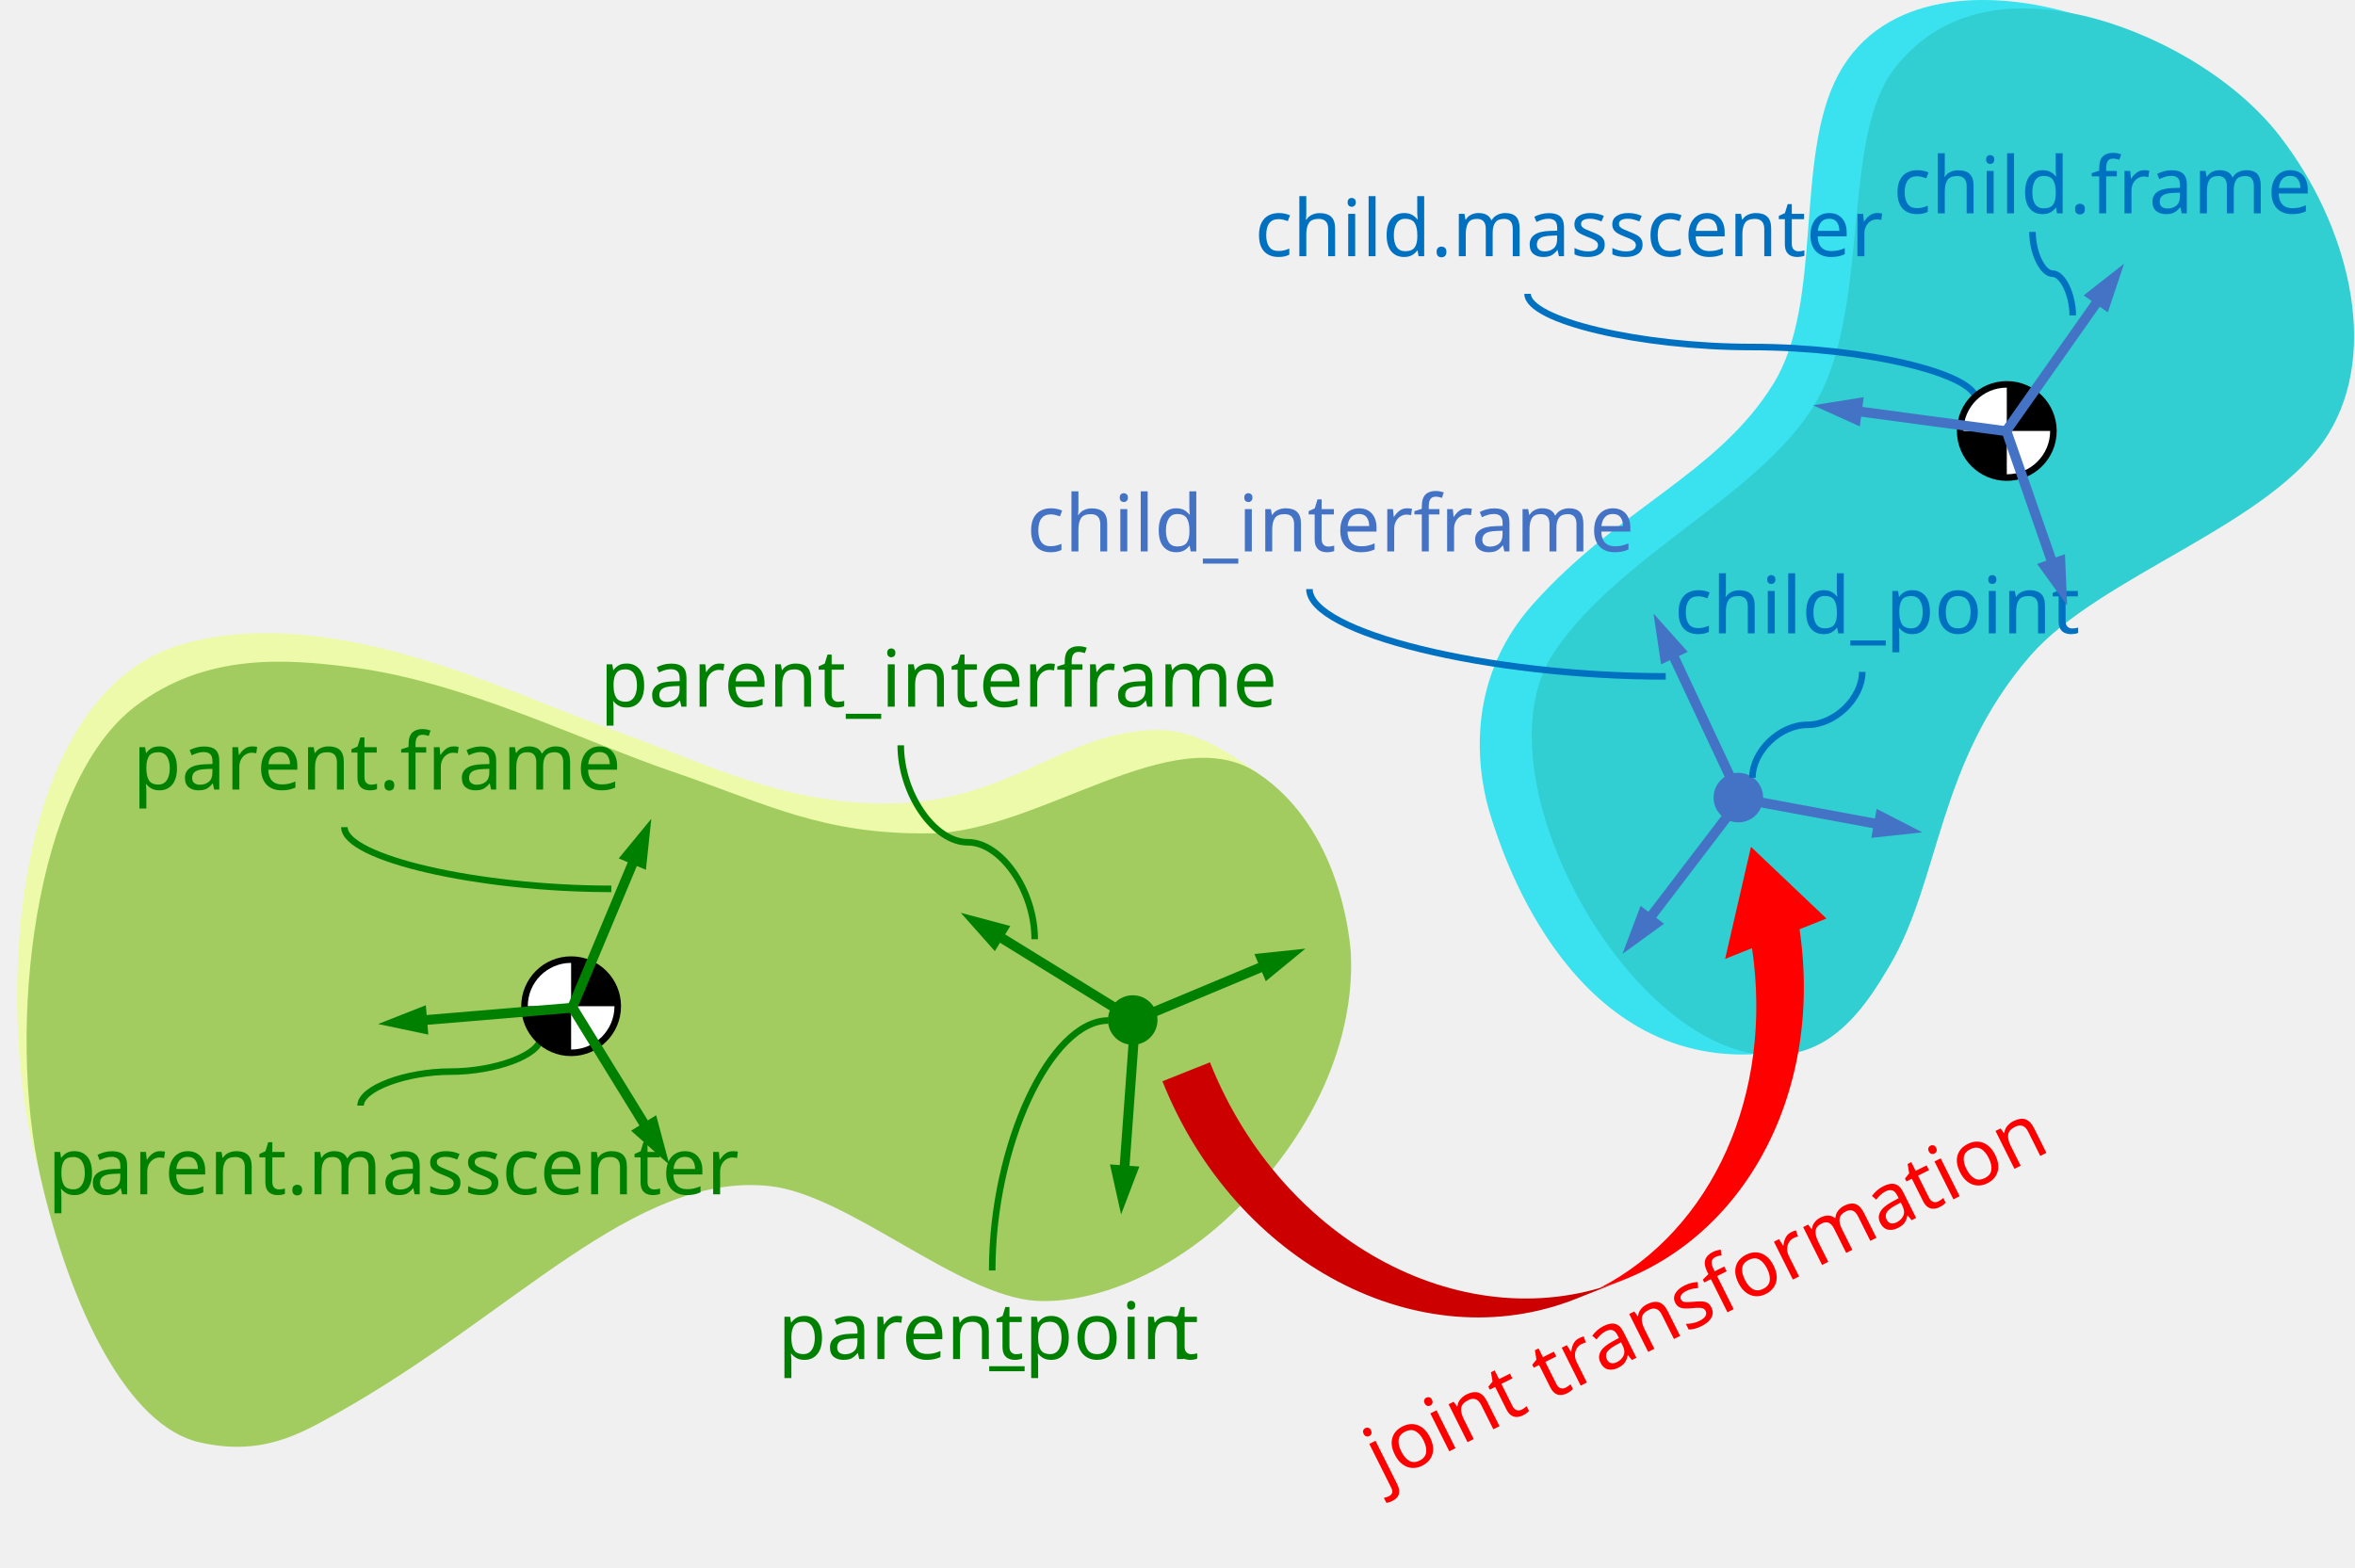
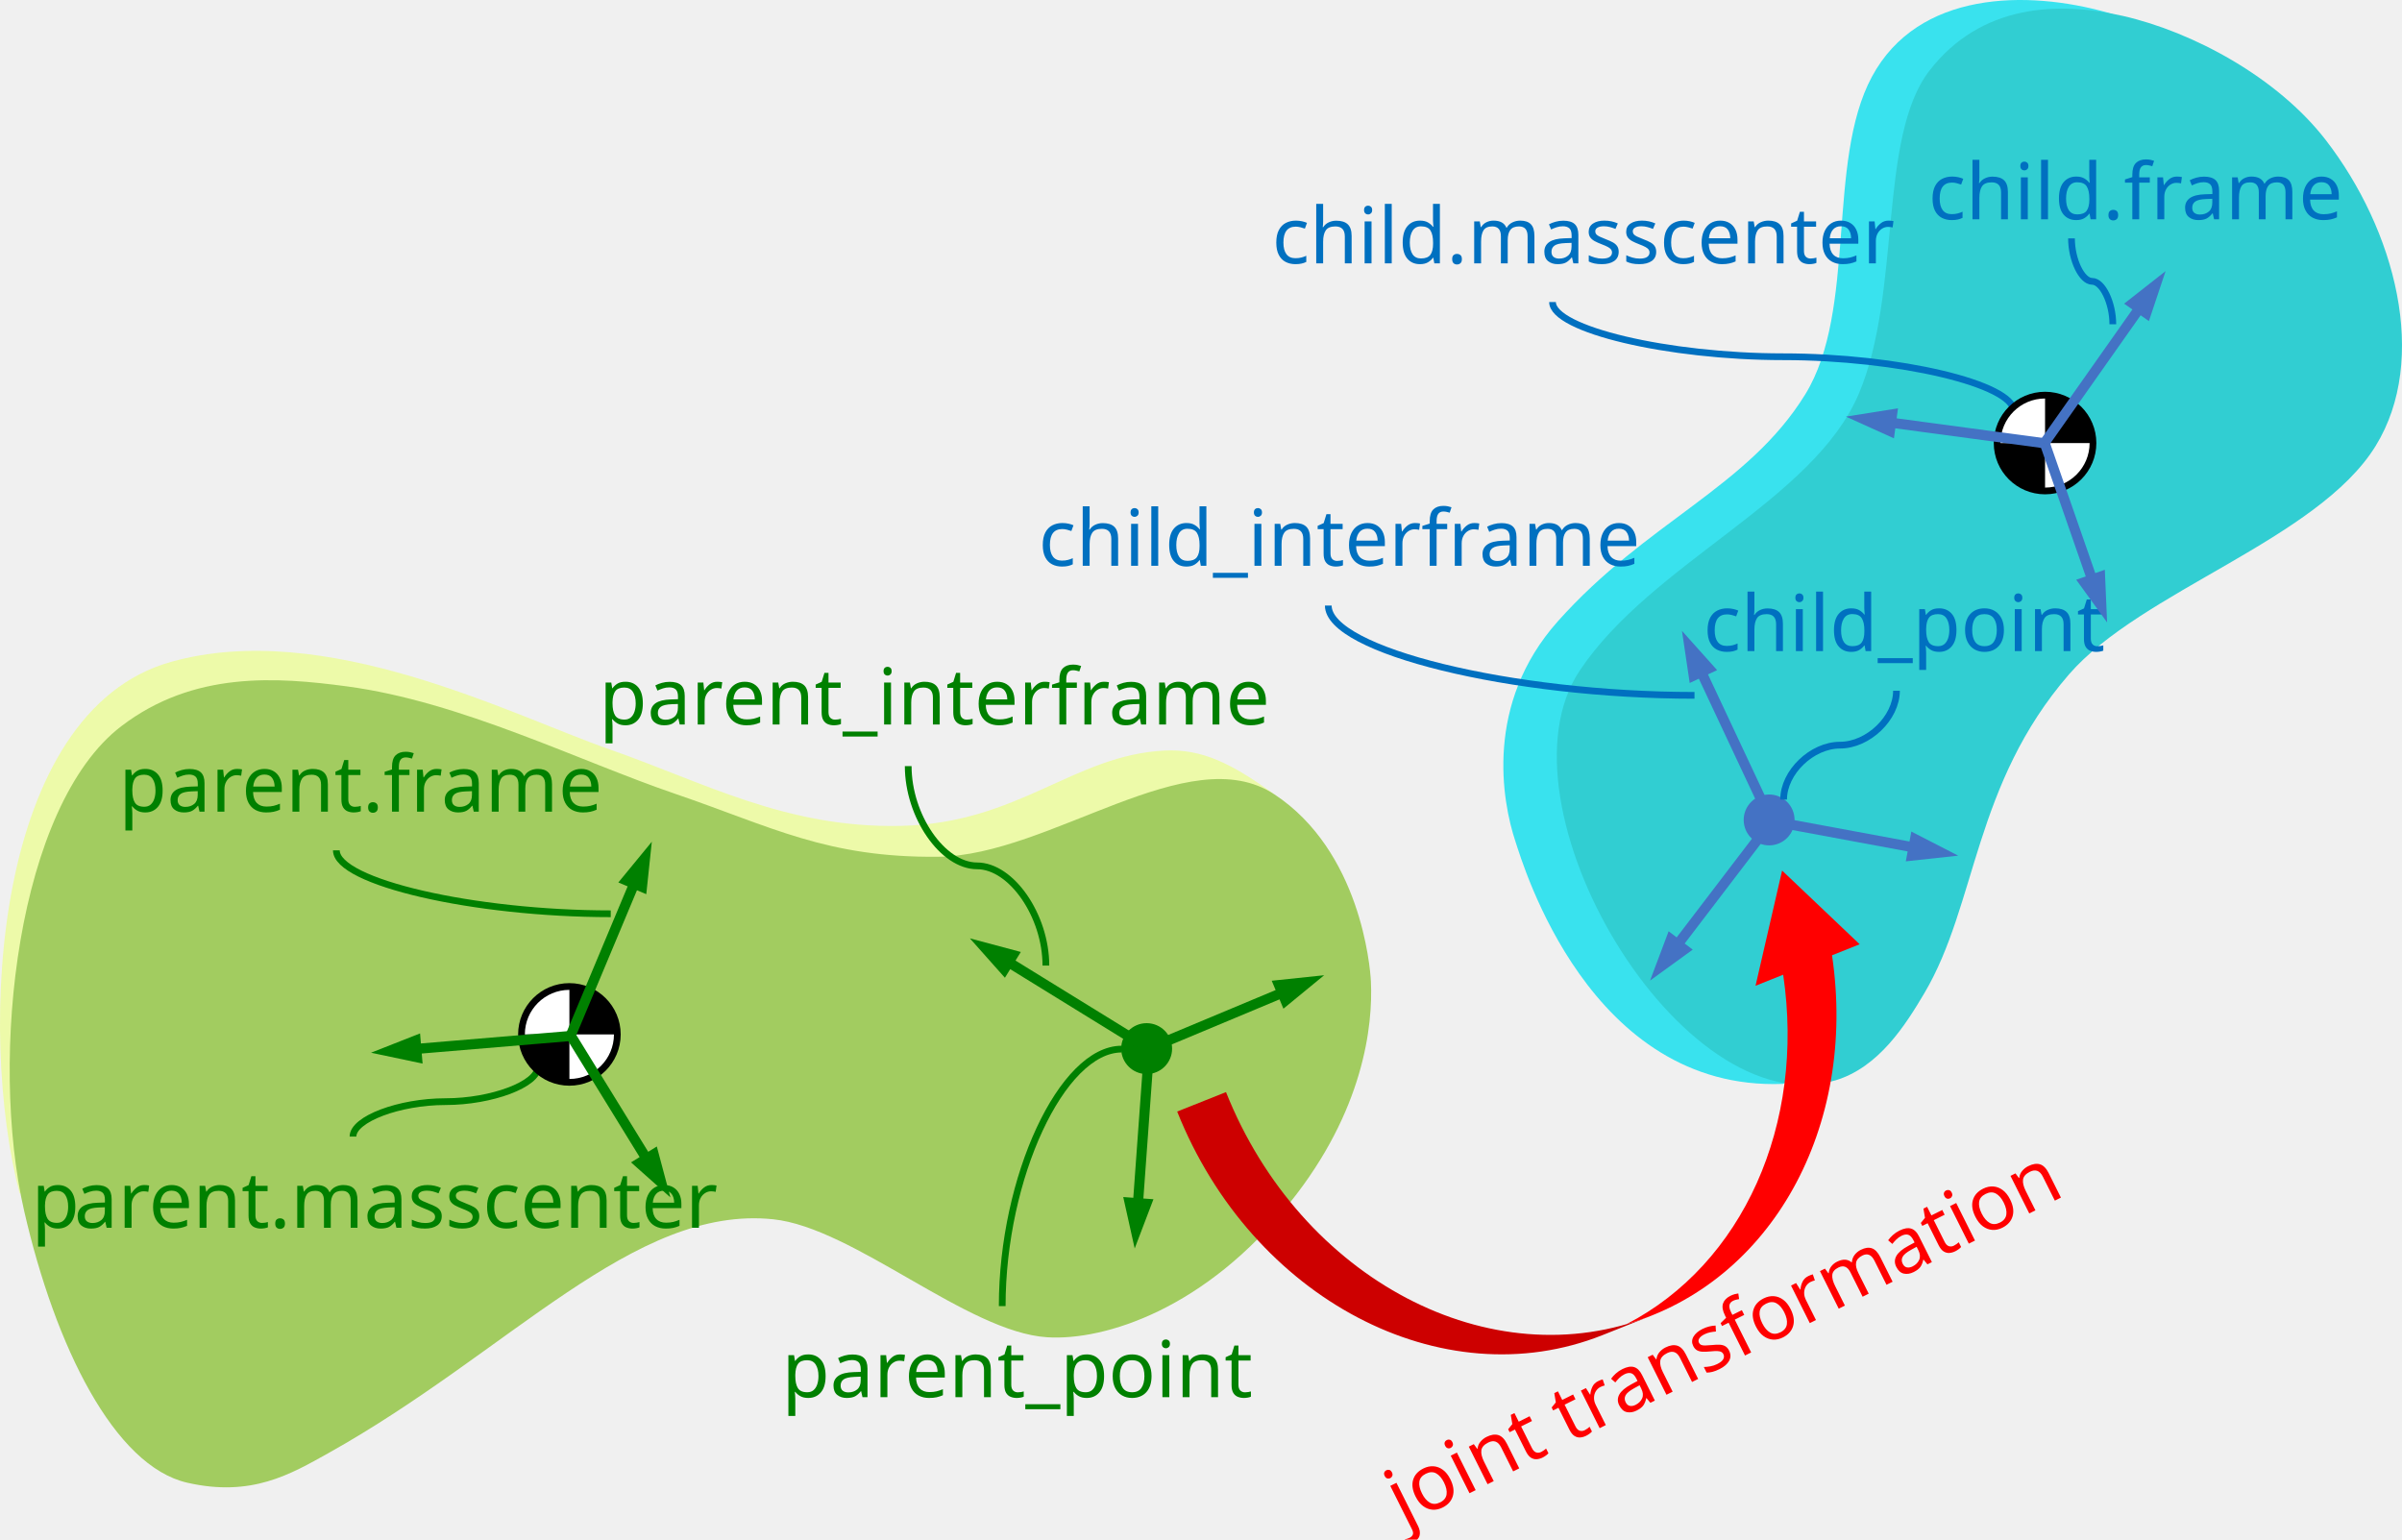
- <svg xmlns="http://www.w3.org/2000/svg" width="2472" height="1646" xml:space="preserve" overflow="hidden">
-   <defs>
-     <clipPath id="clip0">
-       <rect x="1043" y="623" width="2472" height="1646" />
-     </clipPath>
-     <clipPath id="clip1">
-       <rect x="1061" y="622" width="2454" height="1521" />
-     </clipPath>
-     <clipPath id="clip2">
-       <rect x="1061" y="622" width="2454" height="1521" />
-     </clipPath>
-     <clipPath id="clip3">
-       <rect x="1061" y="622" width="2454" height="1521" />
-     </clipPath>
-   </defs>
-   <g clip-path="url(#clip0)" transform="translate(-1043 -623)">
-     <g clip-path="url(#clip1)">
-       <g clip-path="url(#clip2)">
-         <g clip-path="url(#clip3)">
-           <path d="M450.718 1615.82C407.343 1449.33 424.198 1123.98 605.281 1073.18 763.28 1028.85 952.039 1127.08 1053.49 1162.57 1150.04 1196.37 1233.46 1243.04 1350.3 1240.61 1470.97 1238.09 1527.09 1168.36 1620.02 1163.69 1658.5 1161.76 1688.97 1177.36 1730.37 1207.18 1718.77 1654.32 599.111 1609.35 450.718 1615.82Z" fill="#EDFAA9" transform="matrix(1 0 0 1.00037 630.287 225.447)" />
-           <path d="M1389.11 1272.12C1503.12 1270.89 1644.79 1150.77 1732.28 1208.48 1819.79 1266.21 1829.96 1383.68 1830.72 1399.11 1832.95 1444.29 1823.41 1531.35 1748.29 1624.96 1662.67 1733.04 1559.52 1766.55 1499.91 1762.69 1418.55 1757.43 1302.53 1650.85 1220.4 1642.26 1077.96 1627.37 951.648 1777.44 765.802 1881.16 727.469 1902.55 687.486 1926.21 621.906 1911.2 547.461 1894.15 487.247 1772.42 455.457 1634.06 419.065 1475.68 448.646 1219.8 554.542 1138.87 628.521 1082.34 713.291 1088.6 784.905 1098.16 901.493 1113.74 1021.88 1174.32 1120.28 1207.89 1218.68 1241.46 1275.1 1273.35 1389.11 1272.12Z" fill="#A2CC60" transform="matrix(1 0 0 1.00037 630.287 225.447)" />
-           <path d="M1694.93 1628.48C1497.16 1636.24 1429.28 1403.76 1421.8 1381.35 1407.81 1339.5 1390.12 1240.21 1464.92 1156.26 1555.56 1054.55 1659.08 1019.46 1717.6 924.591 1770.72 838.49 1738.97 687.246 1785.7 600.247 1832.96 512.258 1944.28 511.579 2026.28 534.68 2324.22 618.62 1735.22 1612.89 1694.93 1628.48Z" fill="#39E2EE" transform="matrix(1 0 0 1.00037 1186.94 100.948)" />
-           <path d="M1748.39 1624.89C1792.88 1611.61 1820.29 1567.99 1839.45 1535.58 1893.12 1444.74 1889.45 1322.9 1987.07 1210.3 2060.71 1125.38 2241.03 1072.9 2300.09 977.263 2354.84 888.628 2320.5 756.967 2249.11 664.703 2199.62 600.731 2113.57 554.415 2042.09 538.127 1975.38 522.923 1896.97 526.216 1844.54 593.914 1791.6 662.278 1816.3 820.166 1772.37 923.808 1726.06 1033.07 1561.35 1095.99 1487.4 1206.4 1395.9 1342.99 1590.85 1671.86 1748.39 1624.89Z" fill="#31CED2" transform="matrix(1 0 0 1.00037 1186.94 100.948)" />
+ <svg xmlns="http://www.w3.org/2000/svg" overflow="hidden" version="1.1" viewBox="0 0 490.737 314.585">
+   <g transform="matrix(.5177686 0 0 .5177686 -8.1380774e-6 -499.7681)">
+     <g transform="matrix(.4766729 0 0 .4766729 8.2254433e-6 823.1986)">
+       <g transform="matrix(.9025056 0 0 .9025056 1.532378e-6 153.3597)">
+         <g transform="matrix(.937153 0 0 .937153 9.8780419e-7 98.85899)">
+           <g transform="matrix(.9583648 0 0 .9583648 6.5440581e-7 65.49263)">
+             <path d="m20.005 1218.866c-43.375-166.552-26.52-492.022 154.563-542.841 157.999-44.346 346.758 53.92 448.209 89.423 96.55 33.813 179.97 80.5 296.81 78.069 120.67-2.521 176.79-72.277 269.72-76.948 38.48-1.931 68.95 13.675 110.35 43.506-11.6 447.305-1131.259 402.319-1279.652 408.791z" fill="#edfaa9" stroke-width="1" />
+             <path d="m958.397 875.039c114.01-1.23 255.68-121.395 343.17-63.664 87.51 57.751 97.68 175.265 98.44 190.701 2.23 45.197-7.31 132.289-82.43 225.934-85.62 108.12-188.77 141.642-248.38 137.781-81.36-5.262-197.38-111.881-279.51-120.475-142.44-14.896-268.752 135.23-454.598 238.988-38.333 21.398-78.316 45.067-143.896 30.051-74.445-17.056-134.659-138.831-166.449-277.243-36.392-158.439-6.811-414.413 99.085-495.373 73.979-56.551 158.749-50.289 230.363-40.725 116.588 15.586 236.975 76.188 335.375 109.771s154.82 65.484 268.83 64.254z" fill="#a2cc60" stroke-width="1" />
+             <path d="m1820.87 1107.031c-197.77 7.763-265.65-224.803-273.13-247.221-13.99-41.865-31.68-141.192 43.12-225.173 90.64-101.748 194.16-136.851 252.68-231.755 53.12-86.133 21.37-237.433 68.1-324.464 47.26-88.022 158.58-88.701 240.58-65.591 297.94 83.971-291.06 1078.609-331.35 1094.205z" fill="#39e2ee" stroke-width="1" />
+             <path d="m1874.33 1103.44c44.49-13.285 71.9-56.921 91.06-89.343 53.67-90.874 50-212.759 147.62-325.4 73.64-84.951 253.96-137.451 313.02-233.123 54.75-88.668 20.41-220.378-50.98-312.676-49.49-63.996-135.54-110.329-207.02-126.623-66.71-15.21-145.12-11.915-197.55 55.808-52.94 68.389-28.24 226.336-72.17 330.016-46.31 109.302-211.02 172.246-284.97 282.697-91.5 136.641 103.45 465.632 260.99 418.645z" fill="#31ced2" stroke-width="1" />
+             <path d="m1145 1071.001c0-14.36 11.64-26 26-26s26 11.64 26 26-11.64 26-26 26-26-11.64-26-26z" fill="#008000" fill-rule="evenodd" />
+             <path d="m1176.266 1066.902-143.576-88.536-5.413 8.778 143.576 88.536zm-133.774-94.607-52.008-13.898 35.769 40.23z" fill="#008000" />
+             <path d="m1168.417 1070.918-11.411 157.57 10.286 0.745 11.411-157.57zm-21.324 151.681 11.704 52.545 19.153-50.31z" fill="#008000" />
+             <path d="m1171.09 1066.231 136.39-57.02 3.98 9.51-136.39 57.03zm127.65-64.55 53.54-5.62-41.6 34.16z" fill="#008000" />
+             <path d="m1784.97 823.211c7.86-12.01 23.97-15.37 35.98-7.52 12 7.86 15.37 23.97 7.51 35.98-7.86 12-23.96 15.37-35.97 7.51s-15.37-23.96-7.52-35.97z" fill="#4472c4" fill-rule="evenodd" />
+             <path d="m1813.737 836.83-71.668-152.697-9.335 4.382 71.668 152.697zm-60.142-152.41-35.911-40.105 7.904 53.249z" fill="#4472c4" />
+             <path d="m1804.97 835.893-95.822 125.605 8.199 6.255 95.821-125.605zm-100.893 115.25-18.976 50.377 43.573-31.613z" fill="#4472c4" />
+             <path d="m1809.76 833.431 145.36 26.96-1.88 10.14-145.36-26.96zm142.17 15.88 47.88 24.61-53.52 5.81z" fill="#4472c4" />
+             <text x="798.34" y="1427.001" fill="#008000" font-family="Calibri, Calibri_MSFontService, sans-serif" font-size="79.978px" font-weight="400">parent_point</text>
+             <text x="611.693" y="739.969" fill="#008000" font-family="Calibri, Calibri_MSFontService, sans-serif" font-size="79.978px" font-weight="400">parent_interframe</text>
+             <path d="m1023.5 1333.961c0-131.23 61.01-262.46 122.01-262.46" fill="none" fill-rule="evenodd" stroke="#008000" stroke-miterlimit="8" stroke-width="6.875" />
+             <text x="1739.44" y="665.001" fill="#0070c0" font-family="Calibri, Calibri_MSFontService, sans-serif" font-size="79.978px" font-weight="400">child_point</text>
+             <path d="m1936.76 705.501c0 27.78-28.82 55.55-57.63 55.55-28.82 0-57.63 27.78-57.63 55.55" fill="none" fill-rule="evenodd" stroke="#0070c0" stroke-miterlimit="8" stroke-width="6.875" />
+             <text x="32.09" y="1254.001" fill="#008000" font-family="Calibri, Calibri_MSFontService, sans-serif" font-size="79.978px" font-weight="400">p<tspan x="75.631" y="1254.001" font-size="79.978px">arent.masscenter</tspan>
+             </text>
+             <path d="m360.5 1160.821c0-17.83 47.23-35.66 94.47-35.66 47.23 0 94.47-17.83 94.47-35.66" fill="none" fill-rule="evenodd" stroke="#008000" stroke-miterlimit="8" stroke-width="6.875" />
+             <text x="1299" y="269.001" fill="#0070c0" font-family="Calibri, Calibri_MSFontService, sans-serif" font-size="79.978px" font-weight="400">child.masscenter</text>
+             <text x="1060.528" y="577.864" fill="#0070c0" font-family="Calibri, Calibri_MSFontService, sans-serif" font-size="79.978px" font-weight="400">child_interframe</text>
+             <path d="m2056.63 420.211c0-27.926-117.782-55.853-235.565-55.853-117.782 0-235.564-27.926-235.564-55.853" fill="none" fill-rule="evenodd" stroke="#0070c0" stroke-miterlimit="8" stroke-width="6.875" />
+             <path d="m536 1056.501c0-25.13 20.37-45.5 45.5-45.5s45.5 20.37 45.5 45.5-20.37 45.5-45.5 45.5-45.5-20.37-45.5-45.5z" fill-rule="evenodd" stroke="#000000" stroke-miterlimit="8" stroke-width="13.75" />
+             <path d="m536 1056.501c0-25.13 20.37-45.5 45.5-45.5v45.5z" fill="#ffffff" fill-rule="evenodd" />
+             <path d="m627 1056.501c0 25.13-20.37 45.5-45.5 45.5v-45.5z" fill="#ffffff" fill-rule="evenodd" />
+             <path d="m587.326 1060.103 65.162-155.584-9.512-3.984-65.162 155.584zm72.682-146.844 5.651-53.536-34.187 41.584z" fill="#008000" />
+             <path d="m582.139 1052.973-157.43 13.2 0.862 10.277 157.43-13.2zm-153.153 2.493-50.09 19.723 52.675 11.106z" fill="#008000" />
+             <path d="m587.18 1054.881 77.51 125.88-8.78 5.41-77.52-125.88zm83.59 116.09 13.87 52.01-40.21-35.79z" fill="#008000" />
+             <path d="m2043 452.501c0-25.13 20.37-45.5 45.5-45.5s45.5 20.37 45.5 45.5-20.37 45.5-45.5 45.5-45.5-20.37-45.5-45.5z" fill-rule="evenodd" stroke="#000000" stroke-miterlimit="8" stroke-width="13.75" />
+             <path d="m2043 452.501c0-25.13 20.37-45.5 45.5-45.5v45.5z" fill="#ffffff" fill-rule="evenodd" />
+             <path d="m2134 452.501c0 25.13-20.37 45.5-45.5 45.5v-45.5z" fill="#ffffff" fill-rule="evenodd" />
+             <path d="m2091.925 455.691 97.158-137.887-8.43-5.94-97.158 137.887zm102.618-127.732 17.055-51.06-42.344 33.24z" fill="#4472c4" />
+             <path d="m2088.396 447.611-156.576-21.035-1.373 10.221 156.576 21.035zm-150.092-30.569-53.163 8.466 49.044 22.196z" fill="#4472c4" />
+             <path d="m2092.91 450.561 48.57 139.63-9.74 3.39-48.57-139.63zm56.62 131.37 2.33 53.78-31.55-43.61z" fill="#4472c4" />
+             <text x="121.28" y="829.001" fill="#008000" font-family="Calibri, Calibri_MSFontService, sans-serif" font-size="79.978px" font-weight="400">parent.frame</text>
+             <path d="m623.72 933.281c-140.11 0-280.22-32.39-280.22-64.78" fill="none" fill-rule="evenodd" stroke="#008000" stroke-miterlimit="8" stroke-width="6.875" />
+             <text x="1969.2" y="224.001" fill="#0070c0" font-family="Calibri, Calibri_MSFontService, sans-serif" font-size="79.978px" font-weight="400">child.frame</text>
+             <path d="m2157.7 331.194c0-21.923-10.551-43.846-21.102-43.846s-21.102-21.923-21.102-43.846" fill="none" fill-rule="evenodd" stroke="#0070c0" stroke-miterlimit="8" stroke-width="6.875" />
+             <path d="m1819.96 889.151 79.21 75.27-28.23 11.25c26.05 175.84-62.13 334.15-209.87 376.76 118.81-61.48 182.66-203.91 159.99-356.89l-28.23 11.25z" fill="#ff0000" fill-rule="evenodd" />
+             <path d="m1636.62 1363.591c-163.71 65.23-358.21-36.99-434.44-228.31l49.87-19.87c76.23 191.32 270.73 293.54 434.44 228.31z" fill="#cd0000" fill-rule="evenodd" />
+             <text transform="rotate(-26.56077)" x="584.572" y="2035.18" fill="#ff0000" font-family="Calibri, Calibri_MSFontService, sans-serif" font-size="79.978px" font-weight="400">joint transformation</text>
+             <path d="m1730.49 710.191c-186.99 0-373.99-45.84-373.99-91.69" fill="none" fill-rule="evenodd" stroke="#0070c0" stroke-miterlimit="8" stroke-width="6.875" />
+             <path d="m1068.1 986.171c0-50.916-35.149-101.833-70.298-101.833-35.149 0-70.298-50.916-70.298-101.833" fill="none" fill-rule="evenodd" stroke="#008000" stroke-miterlimit="8" stroke-width="6.875" />
+           </g>
        </g>
      </g>
    </g>
-     <path d="M2206 1694C2206 1679.64 2217.64 1668 2232 1668 2246.36 1668 2258 1679.64 2258 1694 2258 1708.36 2246.36 1720 2232 1720 2217.64 1720 2206 1708.36 2206 1694Z" fill="#008000" fill-rule="evenodd" />
-     <path d="M5.156-8.6517e-06 5.157 168.679-5.156 168.679-5.156 8.6517e-06ZM15.469 163.522 0 215.085-15.469 163.523Z" fill="#008000" transform="matrix(0.524875 -0.851179 -0.851179 -0.524875 2234.56 1694.29)" />
-     <path d="M2.382-4.573 142.492 68.418 137.727 77.564-2.382 4.573ZM142.683 56.89 181.265 94.432 128.389 84.328Z" fill="#008000" transform="matrix(-0.524875 0.851179 0.851179 0.524875 2234.56 1694.29)" />
-     <path d="M2232.09 1689.23 2368.48 1632.21 2372.46 1641.72 2236.07 1698.75ZM2359.74 1624.68 2413.28 1619.06 2371.68 1653.22Z" fill="#008000" />
-     <path d="M2845.97 1446.21C2853.83 1434.2 2869.94 1430.84 2881.95 1438.69 2893.95 1446.55 2897.32 1462.66 2889.46 1474.67 2881.6 1486.67 2865.5 1490.04 2853.49 1482.18 2841.48 1474.32 2838.12 1458.22 2845.97 1446.21Z" fill="#4472C4" fill-rule="evenodd" />
-     <path d="M5.156-8.6517e-06 5.157 168.679-5.156 168.679-5.156 8.6517e-06ZM15.469 163.522 0 215.085-15.469 163.523Z" fill="#4472C4" transform="matrix(0.90525 -0.424879 -0.424879 -0.90525 2870.07 1462.02)" />
-     <path d="M2.382-4.573 142.492 68.418 137.727 77.564-2.382 4.573ZM142.683 56.89 181.265 94.432 128.389 84.328Z" fill="#4472C4" transform="matrix(-0.90525 0.424879 0.424879 0.90525 2870.07 1462.02)" />
-     <path d="M2870.76 1456.43 3016.12 1483.39 3014.24 1493.53 2868.88 1466.57ZM3012.93 1472.31 3060.81 1496.92 3007.29 1502.73Z" fill="#4472C4" />
-     <text fill="#008000" font-family="Calibri,Calibri_MSFontService,sans-serif" font-weight="400" font-size="83" transform="matrix(1 0 0 1 1859.34 2050)">parent<tspan font-size="83" x="222.177" y="0">_poin</tspan>
-       <tspan font-size="83" x="412.202" y="0">t</tspan>
-     </text>
-     <path d="M2084.5 1956.96C2084.5 1825.73 2145.51 1694.5 2206.51 1694.5" stroke="#008000" stroke-width="6.875" stroke-miterlimit="8" fill="none" fill-rule="evenodd" />
-     <text fill="#0070C0" font-family="Calibri,Calibri_MSFontService,sans-serif" font-weight="400" font-size="83" transform="matrix(1 0 0 1 2800.44 1288)">child_point</text>
-     <path d="M2997.76 1328.5C2997.76 1356.28 2968.94 1384.05 2940.13 1384.05 2911.31 1384.05 2882.5 1411.83 2882.5 1439.6" stroke="#0070C0" stroke-width="6.875" stroke-miterlimit="8" fill="none" fill-rule="evenodd" />
-     <text fill="#008000" font-family="Calibri,Calibri_MSFontService,sans-serif" font-weight="400" font-size="83" transform="matrix(1 0 0 1 1093.09 1877)">p<tspan font-size="83" x="43.542" y="0">arent</tspan>.masscenter</text>
-     <path d="M1421.5 1783.82C1421.5 1765.99 1468.73 1748.16 1515.97 1748.16 1563.2 1748.16 1610.44 1730.33 1610.44 1712.5" stroke="#008000" stroke-width="6.875" stroke-miterlimit="8" fill="none" fill-rule="evenodd" />
-     <text fill="#0070C0" font-family="Calibri,Calibri_MSFontService,sans-serif" font-weight="400" font-size="83" transform="matrix(1 0 0 1 2360 892)">child.masscenter</text>
-     <path d="M0 0C27.926 0 55.853 117.782 55.853 235.565 55.853 353.347 83.779 471.129 111.706 471.129" stroke="#0070C0" stroke-width="6.875" stroke-miterlimit="8" fill="none" fill-rule="evenodd" transform="matrix(-1.83697e-16 -1 -1 1.83697e-16 3117.63 1043.21)" />
-     <path d="M1597 1679.5C1597 1654.37 1617.37 1634 1642.5 1634 1667.63 1634 1688 1654.37 1688 1679.5 1688 1704.63 1667.63 1725 1642.5 1725 1617.37 1725 1597 1704.63 1597 1679.5Z" stroke="#000000" stroke-width="13.75" stroke-miterlimit="8" fill-rule="evenodd" />
-     <path d="M1597 1679.5C1597 1654.37 1617.37 1634 1642.5 1634L1642.5 1679.5Z" fill="#FFFFFF" fill-rule="evenodd" />
-     <path d="M1688 1679.5C1688 1704.63 1667.63 1725 1642.5 1725L1642.5 1679.5Z" fill="#FFFFFF" fill-rule="evenodd" />
-     <path d="M5.156-8.6517e-06 5.157 168.679-5.156 168.679-5.156 8.6517e-06ZM15.469 163.522 0 215.085-15.469 163.523Z" fill="#008000" transform="matrix(0.92237 0.386308 0.386308 -0.92237 1643.57 1681.11)" />
-     <path d="M2.382-4.573 142.492 68.418 137.727 77.564-2.382 4.573ZM142.683 56.89 181.265 94.432 128.389 84.328Z" fill="#008000" transform="matrix(-0.92237 -0.386308 -0.386308 0.92237 1643.57 1681.11)" />
-     <path d="M1648.18 1677.88 1725.69 1803.76 1716.91 1809.17 1639.39 1683.29ZM1731.77 1793.97 1745.64 1845.98 1705.43 1810.19Z" fill="#008000" />
-     <path d="M3104 1075.5C3104 1050.37 3124.37 1030 3149.5 1030 3174.63 1030 3195 1050.37 3195 1075.5 3195 1100.63 3174.63 1121 3149.5 1121 3124.37 1121 3104 1100.63 3104 1075.5Z" stroke="#000000" stroke-width="13.75" stroke-miterlimit="8" fill-rule="evenodd" />
-     <path d="M3104 1075.5C3104 1050.37 3124.37 1030 3149.5 1030L3149.5 1075.5Z" fill="#FFFFFF" fill-rule="evenodd" />
-     <path d="M3195 1075.5C3195 1100.63 3174.63 1121 3149.5 1121L3149.5 1075.5Z" fill="#FFFFFF" fill-rule="evenodd" />
-     <path d="M5.156-8.6517e-06 5.157 168.679-5.156 168.679-5.156 8.6517e-06ZM15.469 163.522 0 215.085-15.469 163.523Z" fill="#4472C4" transform="matrix(0.817454 0.575993 0.575993 -0.817454 3148.71 1075.72)" />
-     <path d="M2.382-4.573 142.492 68.418 137.727 77.564-2.382 4.573ZM142.683 56.89 181.265 94.432 128.389 84.328Z" fill="#4472C4" transform="matrix(-0.817454 -0.575993 -0.575993 0.817454 3148.71 1075.72)" />
-     <path d="M3153.91 1073.56 3202.48 1213.19 3192.74 1216.58 3144.17 1076.95ZM3210.53 1204.93 3212.86 1258.71 3181.31 1215.1Z" fill="#4472C4" />
-     <text fill="#008000" font-family="Calibri,Calibri_MSFontService,sans-serif" font-weight="400" font-size="83" transform="matrix(1 0 0 1 1182.28 1452)">parent.frame</text>
-     <path d="M1684.72 1556.28C1544.61 1556.28 1404.5 1523.89 1404.5 1491.5" stroke="#008000" stroke-width="6.875" stroke-miterlimit="8" fill="none" fill-rule="evenodd" />
-     <text fill="#0070C0" font-family="Calibri,Calibri_MSFontService,sans-serif" font-weight="400" font-size="83" transform="matrix(1 0 0 1 3030.2 847)">child.frame</text>
-     <path d="M0 0C21.923 0 43.846 10.551 43.846 21.102 43.846 31.653 65.769 42.204 87.692 42.204" stroke="#0070C0" stroke-width="6.875" stroke-miterlimit="8" fill="none" fill-rule="evenodd" transform="matrix(-1.83697e-16 -1 -1 1.83697e-16 3218.7 954.193)" />
-     <path d="M2880.96 1512.15 2960.17 1587.42 2931.94 1598.67C2957.99 1774.51 2869.81 1932.82 2722.07 1975.43 2840.88 1913.95 2904.73 1771.52 2882.06 1618.54L2853.83 1629.79Z" fill="#FF0000" fill-rule="evenodd" />
-     <path d="M2697.62 1986.59C2533.91 2051.82 2339.41 1949.6 2263.18 1758.28L2313.05 1738.41C2389.28 1929.73 2583.78 2031.95 2747.49 1966.72Z" fill="#CD0000" fill-rule="evenodd" />
-     <text fill="#FF0000" font-family="Calibri,Calibri_MSFontService,sans-serif" font-weight="400" font-size="83" transform="matrix(0.894461 -0.447147 0.447147 0.894461 2493.9 2182)">joint transformation</text>
-     <text fill="#008000" font-family="Calibri,Calibri_MSFontService,sans-serif" font-weight="400" font-size="83" transform="matrix(1 0 0 1 1672.67 1365)">parent_interframe<tspan fill="#4472C4" font-size="83" x="448.112" y="-163">child_interframe</tspan>
-     </text>
-     <path d="M2791.49 1333.19C2604.5 1333.19 2417.5 1287.35 2417.5 1241.5" stroke="#0070C0" stroke-width="6.875" stroke-miterlimit="8" fill="none" fill-rule="evenodd" />
-     <path d="M0 0C50.916 0 101.833 35.149 101.833 70.298 101.833 105.447 152.749 140.596 203.666 140.596" stroke="#008000" stroke-width="6.875" stroke-miterlimit="8" fill="none" fill-rule="evenodd" transform="matrix(-1.83697e-16 -1 -1 1.83697e-16 2129.1 1609.17)" />
  </g>
</svg>
